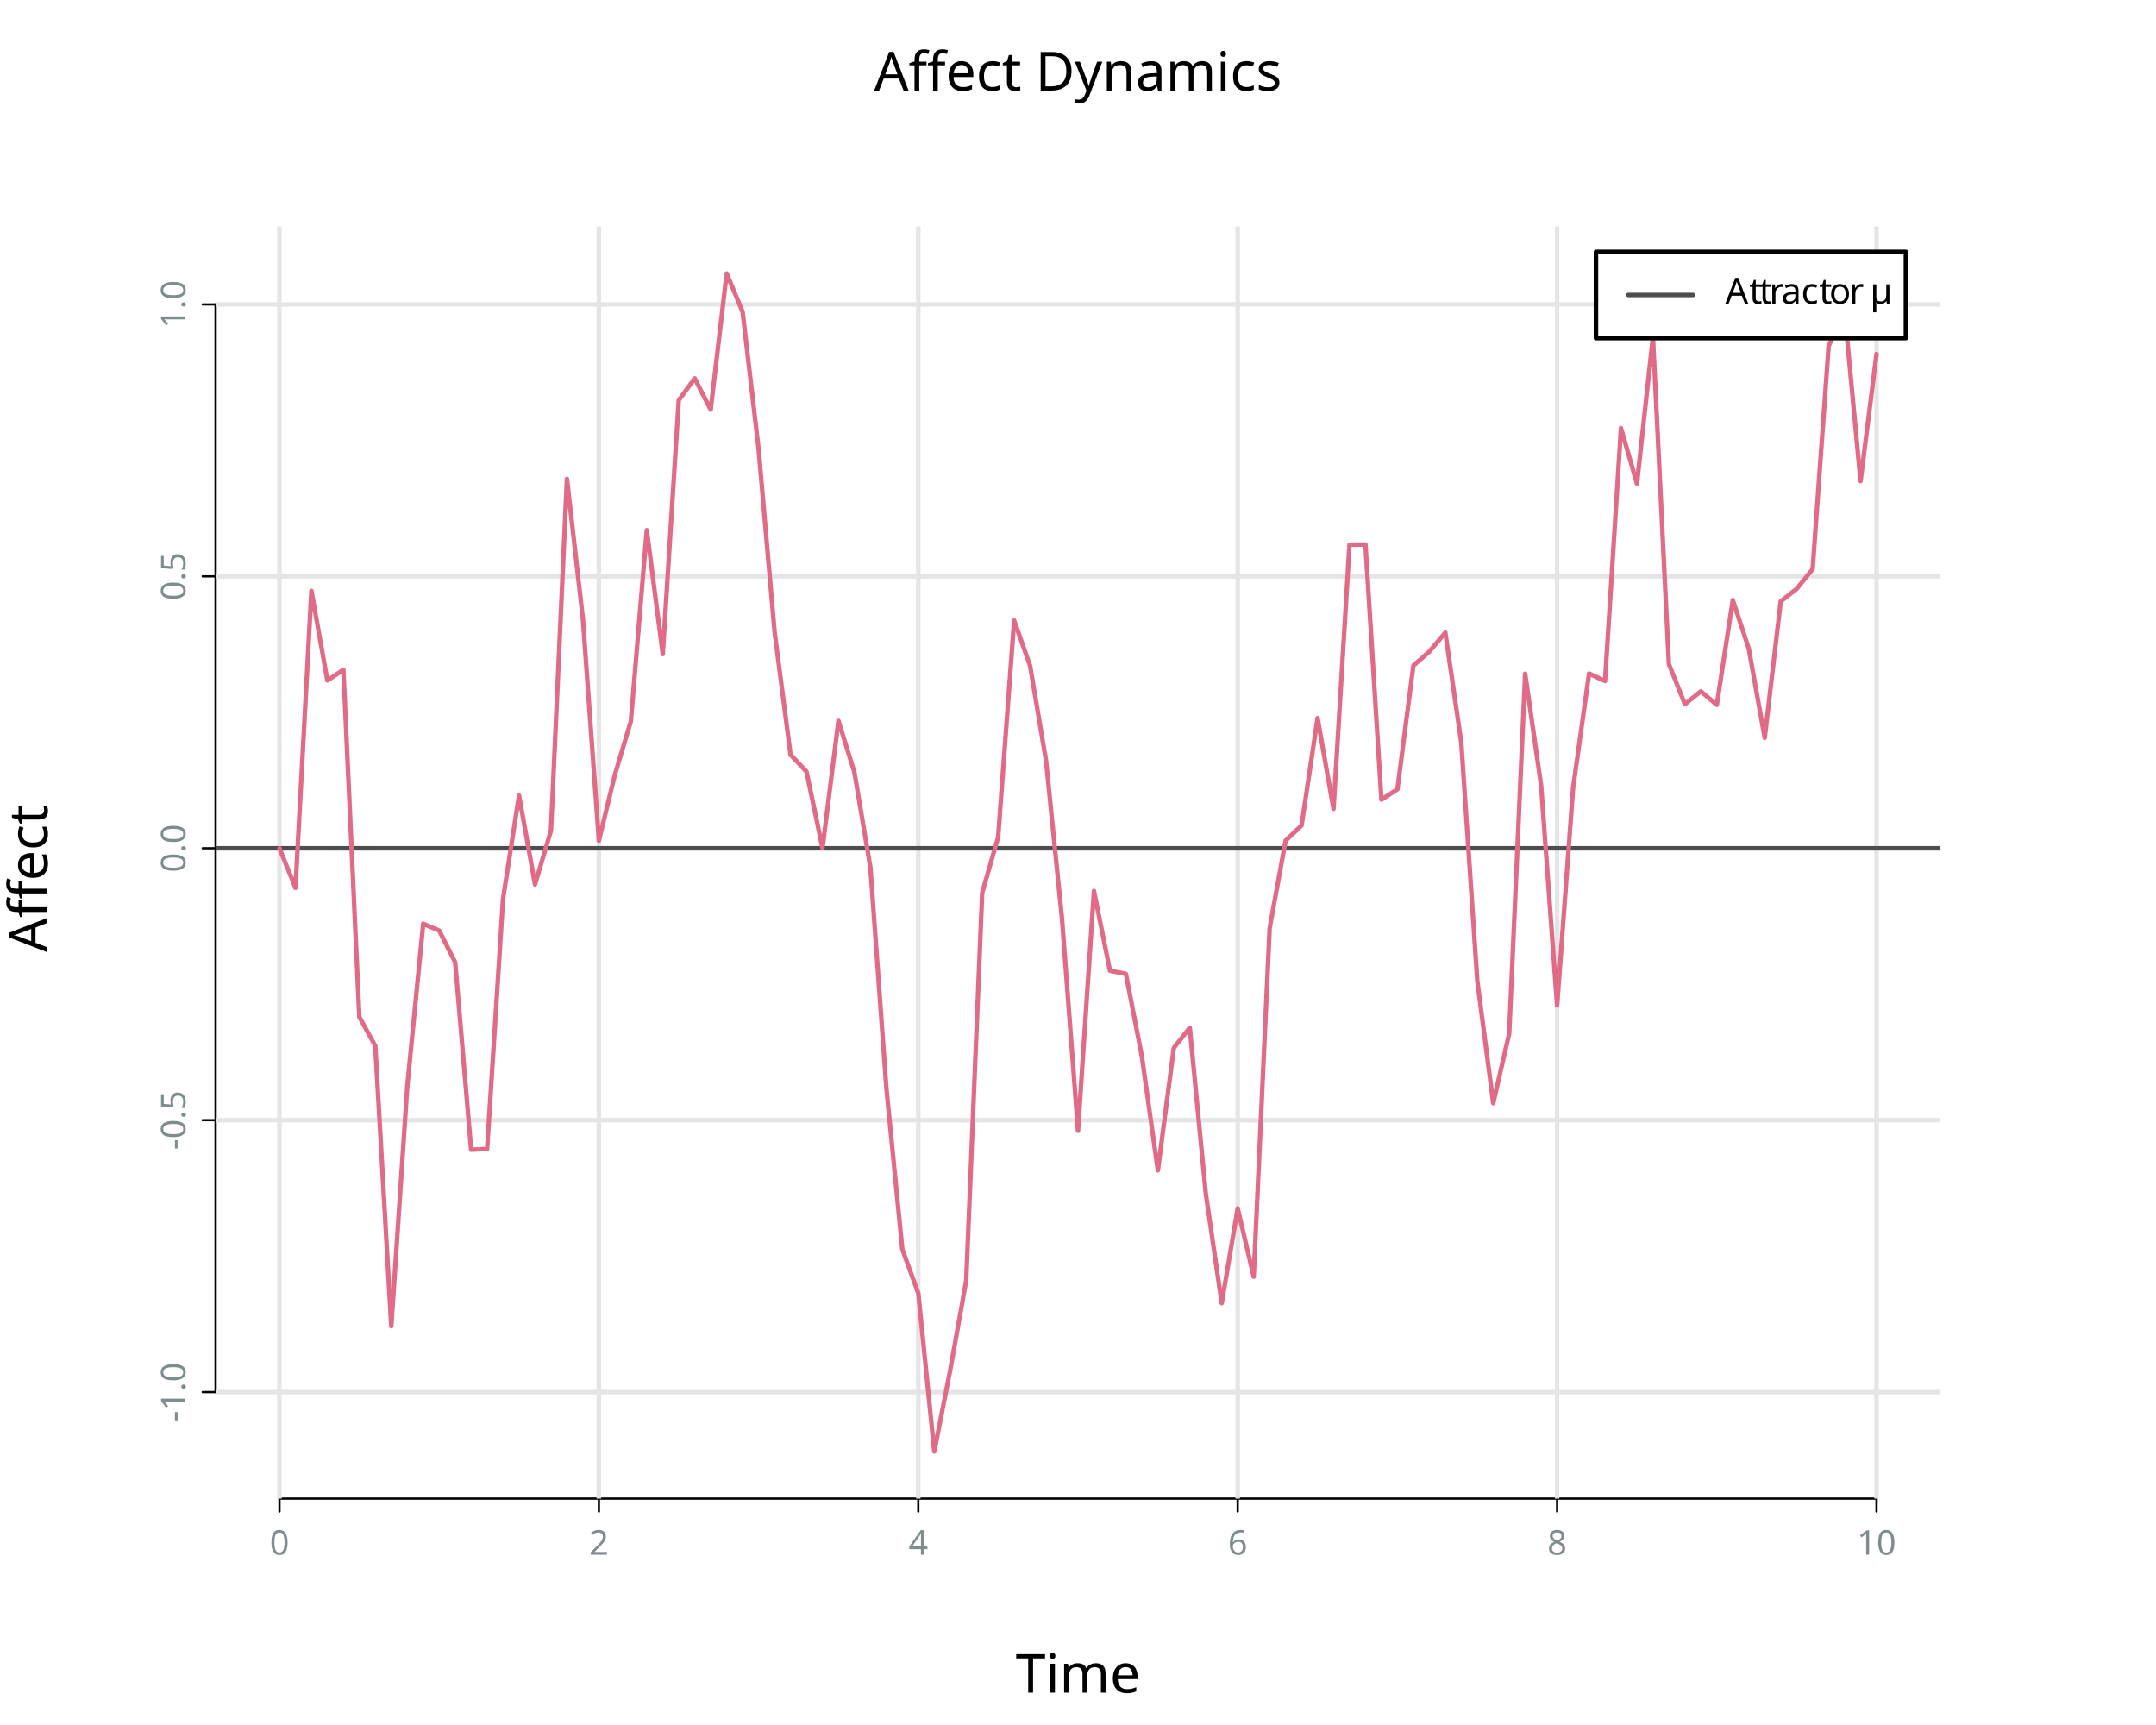
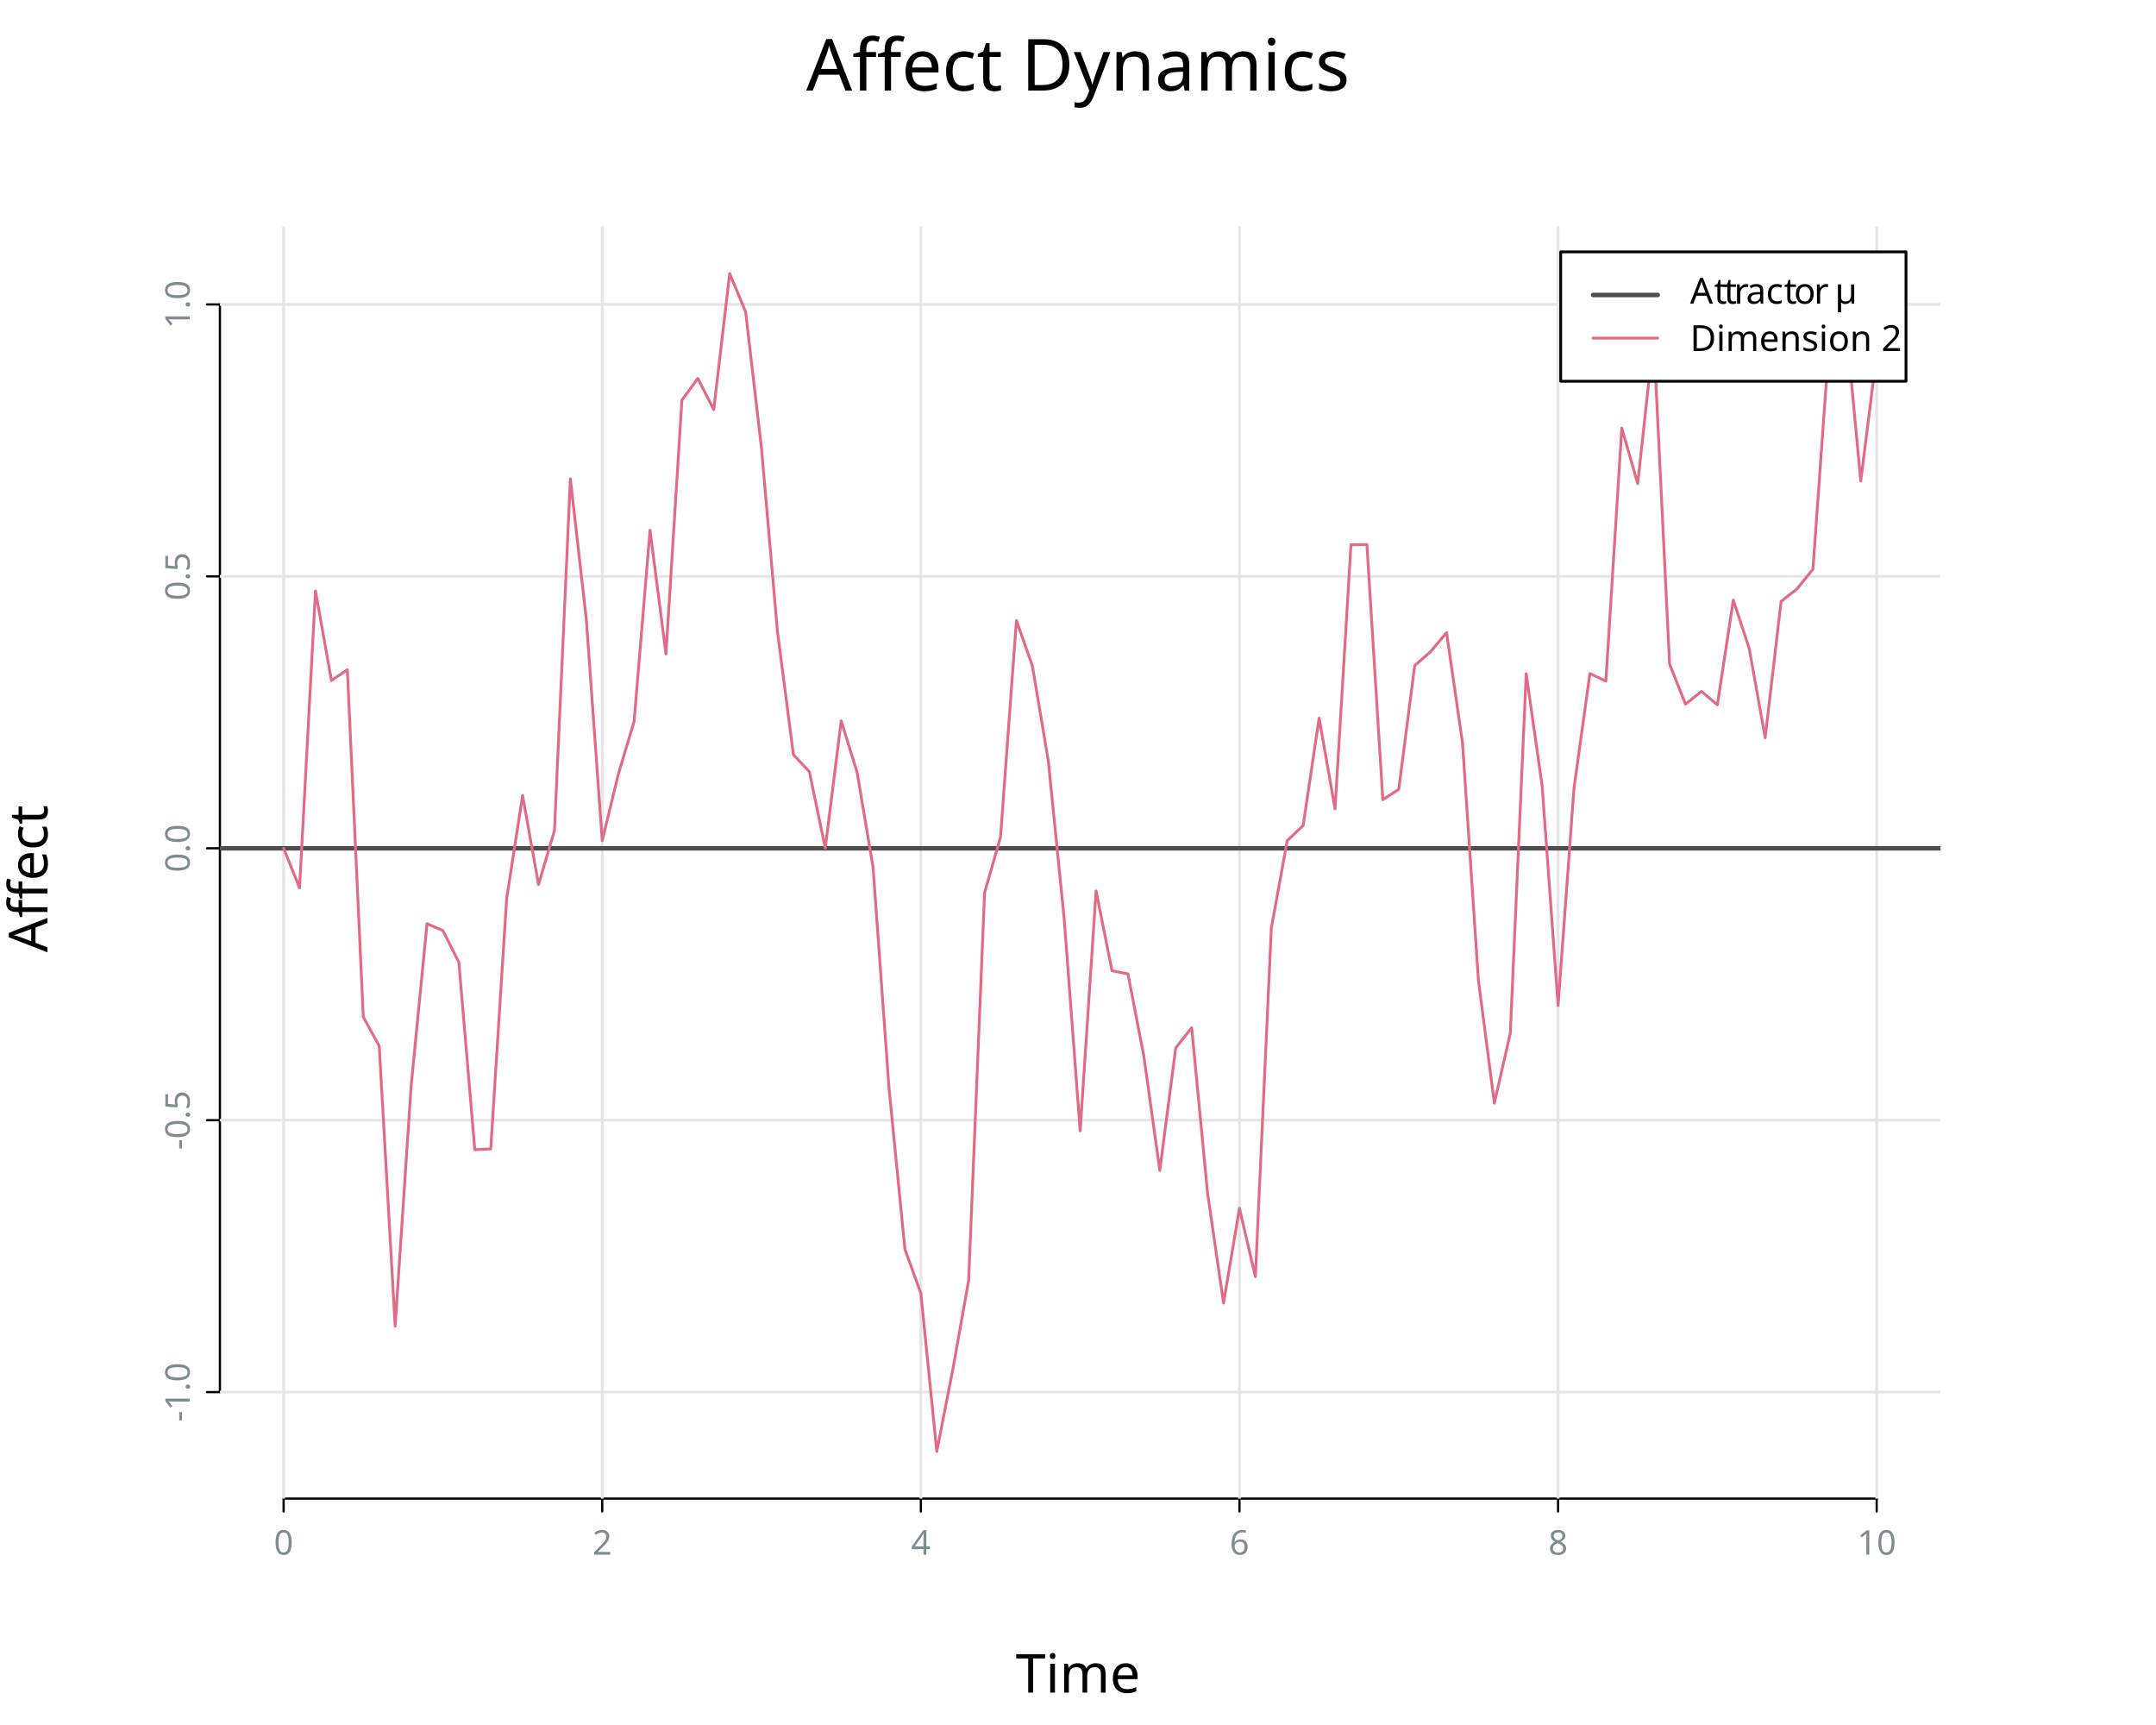
<svg xmlns="http://www.w3.org/2000/svg" class="svglite" data-engine-version="2.0" width="720.00pt" height="576.00pt" viewBox="0 0 720.00 576.00">
  <defs>
    <style type="text/css">
    .svglite line, .svglite polyline, .svglite polygon, .svglite path, .svglite rect, .svglite circle {
      fill: none;
      stroke: #000000;
      stroke-linecap: round;
      stroke-linejoin: round;
      stroke-miterlimit: 10.00;
    }
  </style>
  </defs>
  <rect width="100%" height="100%" style="stroke: none; fill: #FFFFFF;" />
  <defs>
    <clipPath id="cpMC4wMHw3MjAuMDB8MC4wMHw1NzYuMDA=">
      <rect x="0.00" y="0.00" width="720.00" height="576.00" />
    </clipPath>
  </defs>
  <g clip-path="url(#cpMC4wMHw3MjAuMDB8MC4wMHw1NzYuMDA=)">
-     <line x1="93.33" y1="500.40" x2="626.67" y2="500.40" style="stroke-width: 0.75;" />
-     <line x1="93.33" y1="500.40" x2="93.33" y2="504.72" style="stroke-width: 0.75;" />
-     <line x1="200.00" y1="500.40" x2="200.00" y2="504.72" style="stroke-width: 0.75;" />
-     <line x1="306.67" y1="500.40" x2="306.67" y2="504.72" style="stroke-width: 0.75;" />
-     <line x1="413.33" y1="500.40" x2="413.33" y2="504.72" style="stroke-width: 0.75;" />
-     <line x1="520.00" y1="500.40" x2="520.00" y2="504.72" style="stroke-width: 0.75;" />
-     <line x1="626.67" y1="500.40" x2="626.67" y2="504.72" style="stroke-width: 0.75;" />
-     <text x="93.33" y="519.12" text-anchor="middle" style="font-size: 11.40px; fill: #7F8C8D; font-family: sans;" textLength="6.34px" lengthAdjust="spacingAndGlyphs">0</text>
-     <text x="200.00" y="519.12" text-anchor="middle" style="font-size: 11.40px; fill: #7F8C8D; font-family: sans;" textLength="6.34px" lengthAdjust="spacingAndGlyphs">2</text>
-     <text x="306.67" y="519.12" text-anchor="middle" style="font-size: 11.40px; fill: #7F8C8D; font-family: sans;" textLength="6.34px" lengthAdjust="spacingAndGlyphs">4</text>
-     <text x="413.33" y="519.12" text-anchor="middle" style="font-size: 11.40px; fill: #7F8C8D; font-family: sans;" textLength="6.34px" lengthAdjust="spacingAndGlyphs">6</text>
-     <text x="520.00" y="519.12" text-anchor="middle" style="font-size: 11.40px; fill: #7F8C8D; font-family: sans;" textLength="6.34px" lengthAdjust="spacingAndGlyphs">8</text>
-     <text x="626.67" y="519.12" text-anchor="middle" style="font-size: 11.40px; fill: #7F8C8D; font-family: sans;" textLength="12.68px" lengthAdjust="spacingAndGlyphs">10</text>
-     <line x1="72.00" y1="464.85" x2="72.00" y2="101.65" style="stroke-width: 0.75;" />
-     <line x1="72.00" y1="464.85" x2="67.68" y2="464.85" style="stroke-width: 0.75;" />
-     <line x1="72.00" y1="374.05" x2="67.68" y2="374.05" style="stroke-width: 0.75;" />
-     <line x1="72.00" y1="283.25" x2="67.68" y2="283.25" style="stroke-width: 0.75;" />
-     <line x1="72.00" y1="192.45" x2="67.68" y2="192.45" style="stroke-width: 0.75;" />
-     <line x1="72.00" y1="101.65" x2="67.68" y2="101.65" style="stroke-width: 0.75;" />
-     <text transform="translate(61.92,464.85) rotate(-90)" text-anchor="middle" style="font-size: 11.40px; fill: #7F8C8D; font-family: sans;" textLength="19.64px" lengthAdjust="spacingAndGlyphs">-1.0</text>
-     <text transform="translate(61.92,374.05) rotate(-90)" text-anchor="middle" style="font-size: 11.40px; fill: #7F8C8D; font-family: sans;" textLength="19.64px" lengthAdjust="spacingAndGlyphs">-0.5</text>
-     <text transform="translate(61.92,283.25) rotate(-90)" text-anchor="middle" style="font-size: 11.40px; fill: #7F8C8D; font-family: sans;" textLength="15.85px" lengthAdjust="spacingAndGlyphs">0.0</text>
-     <text transform="translate(61.92,192.45) rotate(-90)" text-anchor="middle" style="font-size: 11.40px; fill: #7F8C8D; font-family: sans;" textLength="15.85px" lengthAdjust="spacingAndGlyphs">0.5</text>
-     <text transform="translate(61.92,101.65) rotate(-90)" text-anchor="middle" style="font-size: 11.40px; fill: #7F8C8D; font-family: sans;" textLength="15.85px" lengthAdjust="spacingAndGlyphs">1.0</text>
+     <line x1="94.72" y1="500.40" x2="626.72" y2="500.40" style="stroke-width: 0.75;" />
+     <line x1="94.72" y1="500.40" x2="94.72" y2="504.72" style="stroke-width: 0.75;" />
+     <line x1="201.12" y1="500.40" x2="201.12" y2="504.72" style="stroke-width: 0.75;" />
+     <line x1="307.52" y1="500.40" x2="307.52" y2="504.72" style="stroke-width: 0.75;" />
+     <line x1="413.92" y1="500.40" x2="413.92" y2="504.72" style="stroke-width: 0.75;" />
+     <line x1="520.32" y1="500.40" x2="520.32" y2="504.72" style="stroke-width: 0.75;" />
+     <line x1="626.72" y1="500.40" x2="626.72" y2="504.72" style="stroke-width: 0.75;" />
+     <text x="94.72" y="519.12" text-anchor="middle" style="font-size: 11.40px; fill: #7F8C8D; font-family: sans;" textLength="6.34px" lengthAdjust="spacingAndGlyphs">0</text>
+     <text x="201.12" y="519.12" text-anchor="middle" style="font-size: 11.40px; fill: #7F8C8D; font-family: sans;" textLength="6.34px" lengthAdjust="spacingAndGlyphs">2</text>
+     <text x="307.52" y="519.12" text-anchor="middle" style="font-size: 11.40px; fill: #7F8C8D; font-family: sans;" textLength="6.34px" lengthAdjust="spacingAndGlyphs">4</text>
+     <text x="413.92" y="519.12" text-anchor="middle" style="font-size: 11.40px; fill: #7F8C8D; font-family: sans;" textLength="6.34px" lengthAdjust="spacingAndGlyphs">6</text>
+     <text x="520.32" y="519.12" text-anchor="middle" style="font-size: 11.40px; fill: #7F8C8D; font-family: sans;" textLength="6.34px" lengthAdjust="spacingAndGlyphs">8</text>
+     <text x="626.72" y="519.12" text-anchor="middle" style="font-size: 11.40px; fill: #7F8C8D; font-family: sans;" textLength="12.68px" lengthAdjust="spacingAndGlyphs">10</text>
+     <line x1="73.44" y1="464.85" x2="73.44" y2="101.65" style="stroke-width: 0.75;" />
+     <line x1="73.44" y1="464.85" x2="69.12" y2="464.85" style="stroke-width: 0.75;" />
+     <line x1="73.44" y1="374.05" x2="69.12" y2="374.05" style="stroke-width: 0.75;" />
+     <line x1="73.44" y1="283.25" x2="69.12" y2="283.25" style="stroke-width: 0.75;" />
+     <line x1="73.44" y1="192.45" x2="69.12" y2="192.45" style="stroke-width: 0.75;" />
+     <line x1="73.44" y1="101.65" x2="69.12" y2="101.65" style="stroke-width: 0.75;" />
+     <text transform="translate(63.36,464.85) rotate(-90)" text-anchor="middle" style="font-size: 11.40px; fill: #7F8C8D; font-family: sans;" textLength="19.64px" lengthAdjust="spacingAndGlyphs">-1.0</text>
+     <text transform="translate(63.36,374.05) rotate(-90)" text-anchor="middle" style="font-size: 11.40px; fill: #7F8C8D; font-family: sans;" textLength="19.64px" lengthAdjust="spacingAndGlyphs">-0.5</text>
+     <text transform="translate(63.36,283.25) rotate(-90)" text-anchor="middle" style="font-size: 11.40px; fill: #7F8C8D; font-family: sans;" textLength="15.85px" lengthAdjust="spacingAndGlyphs">0.0</text>
+     <text transform="translate(63.36,192.45) rotate(-90)" text-anchor="middle" style="font-size: 11.40px; fill: #7F8C8D; font-family: sans;" textLength="15.85px" lengthAdjust="spacingAndGlyphs">0.5</text>
+     <text transform="translate(63.36,101.65) rotate(-90)" text-anchor="middle" style="font-size: 11.40px; fill: #7F8C8D; font-family: sans;" textLength="15.85px" lengthAdjust="spacingAndGlyphs">1.0</text>
  </g>
  <defs>
-     <clipPath id="cpNzIuMDB8NjQ4LjAwfDc1LjYwfDUwMC40MA==">
-       <rect x="72.00" y="75.60" width="576.00" height="424.80" />
+     <clipPath id="cpNzMuNDR8NjQ4LjAwfDc1LjYwfDUwMC40MA==">
+       <rect x="73.44" y="75.60" width="574.56" height="424.80" />
    </clipPath>
  </defs>
-   <g clip-path="url(#cpNzIuMDB8NjQ4LjAwfDc1LjYwfDUwMC40MA==)">
-     <line x1="72.00" y1="464.85" x2="648.00" y2="464.85" style="stroke-width: 1.50; stroke: #E5E5E5;" />
-     <line x1="72.00" y1="374.05" x2="648.00" y2="374.05" style="stroke-width: 1.50; stroke: #E5E5E5;" />
-     <line x1="72.00" y1="283.25" x2="648.00" y2="283.25" style="stroke-width: 1.50; stroke: #E5E5E5;" />
-     <line x1="72.00" y1="192.45" x2="648.00" y2="192.45" style="stroke-width: 1.50; stroke: #E5E5E5;" />
-     <line x1="72.00" y1="101.65" x2="648.00" y2="101.65" style="stroke-width: 1.50; stroke: #E5E5E5;" />
-     <line x1="93.33" y1="500.40" x2="93.33" y2="75.60" style="stroke-width: 1.50; stroke: #E5E5E5;" />
-     <line x1="200.00" y1="500.40" x2="200.00" y2="75.60" style="stroke-width: 1.50; stroke: #E5E5E5;" />
-     <line x1="306.67" y1="500.40" x2="306.67" y2="75.60" style="stroke-width: 1.50; stroke: #E5E5E5;" />
-     <line x1="413.33" y1="500.40" x2="413.33" y2="75.60" style="stroke-width: 1.50; stroke: #E5E5E5;" />
-     <line x1="520.00" y1="500.40" x2="520.00" y2="75.60" style="stroke-width: 1.50; stroke: #E5E5E5;" />
-     <line x1="626.67" y1="500.40" x2="626.67" y2="75.60" style="stroke-width: 1.50; stroke: #E5E5E5;" />
-     <line x1="72.00" y1="283.25" x2="648.00" y2="283.25" style="stroke-width: 1.50; stroke: #4D4D4D;" />
-     <polyline points="93.33,283.25 98.67,296.47 104.00,197.32 109.33,227.21 114.67,223.65 120.00,339.57 125.33,349.27 130.67,442.83 136.00,362.85 141.33,308.44 146.67,310.74 152.00,321.30 157.33,383.90 162.67,383.65 168.00,300.04 173.33,265.63 178.67,295.35 184.00,277.32 189.33,159.88 194.67,206.78 200.00,280.71 205.33,258.71 210.67,240.88 216.00,177.03 221.33,218.40 226.67,133.63 232.00,126.35 237.33,136.79 242.67,91.33 248.00,104.12 253.33,149.87 258.67,210.95 264.00,252.00 269.33,257.66 274.67,283.20 280.00,240.71 285.33,257.90 290.67,289.65 296.00,363.24 301.33,417.15 306.67,431.85 312.00,484.67 317.33,457.47 322.67,427.57 328.00,298.12 333.33,279.55 338.67,207.19 344.00,222.32 349.33,254.04 354.67,306.92 360.00,377.59 365.33,297.51 370.67,324.14 376.00,325.20 381.33,352.74 386.67,390.79 392.00,349.92 397.33,343.16 402.67,398.48 408.00,435.13 413.33,403.48 418.67,426.31 424.00,309.91 429.33,280.70 434.67,275.63 440.00,239.79 445.33,270.09 450.67,181.88 456.00,181.82 461.33,267.02 466.67,263.55 472.00,222.24 477.33,217.59 482.67,211.22 488.00,247.99 493.33,327.33 498.67,368.35 504.00,345.08 509.33,224.97 514.67,262.43 520.00,335.75 525.33,263.17 530.67,224.91 536.00,227.41 541.33,142.96 546.67,161.50 552.00,112.52 557.33,221.74 562.67,235.14 568.00,230.85 573.33,235.37 578.67,200.37 584.00,216.56 589.33,246.37 594.67,200.81 600.00,196.64 605.33,190.05 610.67,115.54 616.00,104.05 621.33,160.64 626.67,118.21 " style="stroke-width: 1.50; stroke: #E16A86;" />
+   <g clip-path="url(#cpNzMuNDR8NjQ4LjAwfDc1LjYwfDUwMC40MA==)">
+     <line x1="73.44" y1="464.85" x2="648.00" y2="464.85" style="stroke-width: 0.94; stroke: #E5E5E5;" />
+     <line x1="73.44" y1="374.05" x2="648.00" y2="374.05" style="stroke-width: 0.94; stroke: #E5E5E5;" />
+     <line x1="73.44" y1="283.25" x2="648.00" y2="283.25" style="stroke-width: 0.94; stroke: #E5E5E5;" />
+     <line x1="73.44" y1="192.45" x2="648.00" y2="192.45" style="stroke-width: 0.94; stroke: #E5E5E5;" />
+     <line x1="73.44" y1="101.65" x2="648.00" y2="101.65" style="stroke-width: 0.94; stroke: #E5E5E5;" />
+     <line x1="94.72" y1="500.40" x2="94.72" y2="75.60" style="stroke-width: 0.94; stroke: #E5E5E5;" />
+     <line x1="201.12" y1="500.40" x2="201.12" y2="75.60" style="stroke-width: 0.94; stroke: #E5E5E5;" />
+     <line x1="307.52" y1="500.40" x2="307.52" y2="75.60" style="stroke-width: 0.94; stroke: #E5E5E5;" />
+     <line x1="413.92" y1="500.40" x2="413.92" y2="75.60" style="stroke-width: 0.94; stroke: #E5E5E5;" />
+     <line x1="520.32" y1="500.40" x2="520.32" y2="75.60" style="stroke-width: 0.94; stroke: #E5E5E5;" />
+     <line x1="626.72" y1="500.40" x2="626.72" y2="75.60" style="stroke-width: 0.94; stroke: #E5E5E5;" />
+     <line x1="73.44" y1="283.25" x2="648.00" y2="283.25" style="stroke-width: 1.50; stroke: #4D4D4D;" />
+     <polyline points="94.72,283.25 100.04,296.47 105.36,197.32 110.68,227.21 116.00,223.65 121.32,339.57 126.64,349.27 131.96,442.83 137.28,362.85 142.60,308.44 147.92,310.74 153.24,321.30 158.56,383.90 163.88,383.65 169.20,300.04 174.52,265.63 179.84,295.35 185.16,277.32 190.48,159.88 195.80,206.78 201.12,280.71 206.44,258.71 211.76,240.88 217.08,177.03 222.40,218.40 227.72,133.63 233.04,126.35 238.36,136.79 243.68,91.33 249.00,104.12 254.32,149.87 259.64,210.95 264.96,252.00 270.28,257.66 275.60,283.20 280.92,240.71 286.24,257.90 291.56,289.65 296.88,363.24 302.20,417.15 307.52,431.85 312.84,484.67 318.16,457.47 323.48,427.57 328.80,298.12 334.12,279.55 339.44,207.19 344.76,222.32 350.08,254.04 355.40,306.92 360.72,377.59 366.04,297.51 371.36,324.14 376.68,325.20 382.00,352.74 387.32,390.79 392.64,349.92 397.96,343.16 403.28,398.48 408.60,435.13 413.92,403.48 419.24,426.31 424.56,309.91 429.88,280.70 435.20,275.63 440.52,239.79 445.84,270.09 451.16,181.88 456.48,181.82 461.80,267.02 467.12,263.55 472.44,222.24 477.76,217.59 483.08,211.22 488.40,247.99 493.72,327.33 499.04,368.35 504.36,345.08 509.68,224.97 515.00,262.43 520.32,335.75 525.64,263.17 530.96,224.91 536.28,227.41 541.60,142.96 546.92,161.50 552.24,112.52 557.56,221.74 562.88,235.14 568.20,230.85 573.52,235.37 578.84,200.37 584.16,216.56 589.48,246.37 594.80,200.81 600.12,196.64 605.44,190.05 610.76,115.54 616.08,104.05 621.40,160.64 626.72,118.21 " style="stroke-width: 0.94; stroke: #E16A86;" />
  </g>
  <g clip-path="url(#cpMC4wMHw3MjAuMDB8MC4wMHw1NzYuMDA=)">
-     <text x="360.00" y="30.24" text-anchor="middle" style="font-size: 18.00px; font-family: sans;" textLength="130.08px" lengthAdjust="spacingAndGlyphs">Affect Dynamics</text>
+     <text x="360.00" y="30.24" text-anchor="middle" style="font-size: 24.00px; font-family: sans;" textLength="173.43px" lengthAdjust="spacingAndGlyphs">Affect Dynamics</text>
    <text x="360.00" y="565.20" text-anchor="middle" style="font-size: 18.00px; font-family: sans;" textLength="40.00px" lengthAdjust="spacingAndGlyphs">Time</text>
    <text transform="translate(15.84,293.40) rotate(-90)" text-anchor="middle" style="font-size: 18.00px; font-family: sans;" textLength="46.03px" lengthAdjust="spacingAndGlyphs">Affect</text>
  </g>
-   <g clip-path="url(#cpNzIuMDB8NjQ4LjAwfDc1LjYwfDUwMC40MA==)">
+   <g clip-path="url(#cpNzMuNDR8NjQ4LjAwfDc1LjYwfDUwMC40MA==)">
</g>
  <g clip-path="url(#cpMC4wMHw3MjAuMDB8MC4wMHw1NzYuMDA=)">
-     <rect x="532.97" y="84.10" width="103.51" height="28.80" style="stroke-width: 1.50; fill: #FFFFFF;" />
-     <line x1="543.77" y1="98.50" x2="565.37" y2="98.50" style="stroke-width: 1.50; stroke: #4D4D4D;" />
-     <text x="576.17" y="101.40" style="font-size: 12.00px; font-family: sans;" textLength="8.01px" lengthAdjust="spacingAndGlyphs">A</text>
-     <text x="584.17" y="101.40" style="font-size: 12.00px; font-family: sans;" textLength="3.33px" lengthAdjust="spacingAndGlyphs">t</text>
-     <text x="587.51" y="101.40" style="font-size: 12.00px; font-family: sans;" textLength="3.33px" lengthAdjust="spacingAndGlyphs">t</text>
-     <text x="590.84" y="101.40" style="font-size: 12.00px; font-family: sans;" textLength="4.00px" lengthAdjust="spacingAndGlyphs">r</text>
-     <text x="594.84" y="101.40" style="font-size: 12.00px; font-family: sans;" textLength="6.67px" lengthAdjust="spacingAndGlyphs">a</text>
-     <text x="601.51" y="101.40" style="font-size: 12.00px; font-family: sans;" textLength="6.00px" lengthAdjust="spacingAndGlyphs">c</text>
-     <text x="607.51" y="101.40" style="font-size: 12.00px; font-family: sans;" textLength="3.33px" lengthAdjust="spacingAndGlyphs">t</text>
-     <text x="610.85" y="101.40" style="font-size: 12.00px; font-family: sans;" textLength="6.67px" lengthAdjust="spacingAndGlyphs">o</text>
-     <text x="617.52" y="101.40" style="font-size: 12.00px; font-family: sans;" textLength="4.00px" lengthAdjust="spacingAndGlyphs">r</text>
-     <text x="621.52" y="101.40" style="font-size: 12.00px; font-family: sans;" textLength="3.00px" lengthAdjust="spacingAndGlyphs"> </text>
-     <text x="624.52" y="101.40" style="font-size: 12.00px; font-family: sans;" textLength="6.56px" lengthAdjust="spacingAndGlyphs">μ</text>
+     <rect x="521.20" y="84.10" width="115.31" height="43.20" style="stroke-width: 0.94; fill: #FFFFFF;" />
+     <line x1="532.00" y1="98.50" x2="553.60" y2="98.50" style="stroke-width: 1.50; stroke: #4D4D4D;" />
+     <line x1="532.00" y1="112.90" x2="553.60" y2="112.90" style="stroke-width: 0.94; stroke: #E16A86;" />
+     <text x="564.40" y="101.40" style="font-size: 12.00px; font-family: sans;" textLength="8.01px" lengthAdjust="spacingAndGlyphs">A</text>
+     <text x="572.41" y="101.40" style="font-size: 12.00px; font-family: sans;" textLength="3.33px" lengthAdjust="spacingAndGlyphs">t</text>
+     <text x="575.74" y="101.40" style="font-size: 12.00px; font-family: sans;" textLength="3.33px" lengthAdjust="spacingAndGlyphs">t</text>
+     <text x="579.07" y="101.40" style="font-size: 12.00px; font-family: sans;" textLength="4.00px" lengthAdjust="spacingAndGlyphs">r</text>
+     <text x="583.07" y="101.40" style="font-size: 12.00px; font-family: sans;" textLength="6.67px" lengthAdjust="spacingAndGlyphs">a</text>
+     <text x="589.74" y="101.40" style="font-size: 12.00px; font-family: sans;" textLength="6.00px" lengthAdjust="spacingAndGlyphs">c</text>
+     <text x="595.75" y="101.40" style="font-size: 12.00px; font-family: sans;" textLength="3.33px" lengthAdjust="spacingAndGlyphs">t</text>
+     <text x="599.08" y="101.40" style="font-size: 12.00px; font-family: sans;" textLength="6.67px" lengthAdjust="spacingAndGlyphs">o</text>
+     <text x="605.76" y="101.40" style="font-size: 12.00px; font-family: sans;" textLength="4.00px" lengthAdjust="spacingAndGlyphs">r</text>
+     <text x="609.75" y="101.40" style="font-size: 12.00px; font-family: sans;" textLength="3.00px" lengthAdjust="spacingAndGlyphs"> </text>
+     <text x="612.76" y="101.40" style="font-size: 12.00px; font-family: sans;" textLength="6.56px" lengthAdjust="spacingAndGlyphs">μ</text>
+     <text x="564.40" y="117.19" style="font-size: 12.00px; font-family: sans;" textLength="66.71px" lengthAdjust="spacingAndGlyphs">Dimension 2</text>
  </g>
  <defs>
    <clipPath id="cpODcuODR8NjYwLjk2fDEwMi4yNHw0NzAuMTY=">
      <rect x="87.84" y="102.24" width="573.12" height="367.92" />
    </clipPath>
  </defs>
  <g clip-path="url(#cpODcuODR8NjYwLjk2fDEwMi4yNHw0NzAuMTY=)">
</g>
</svg>
